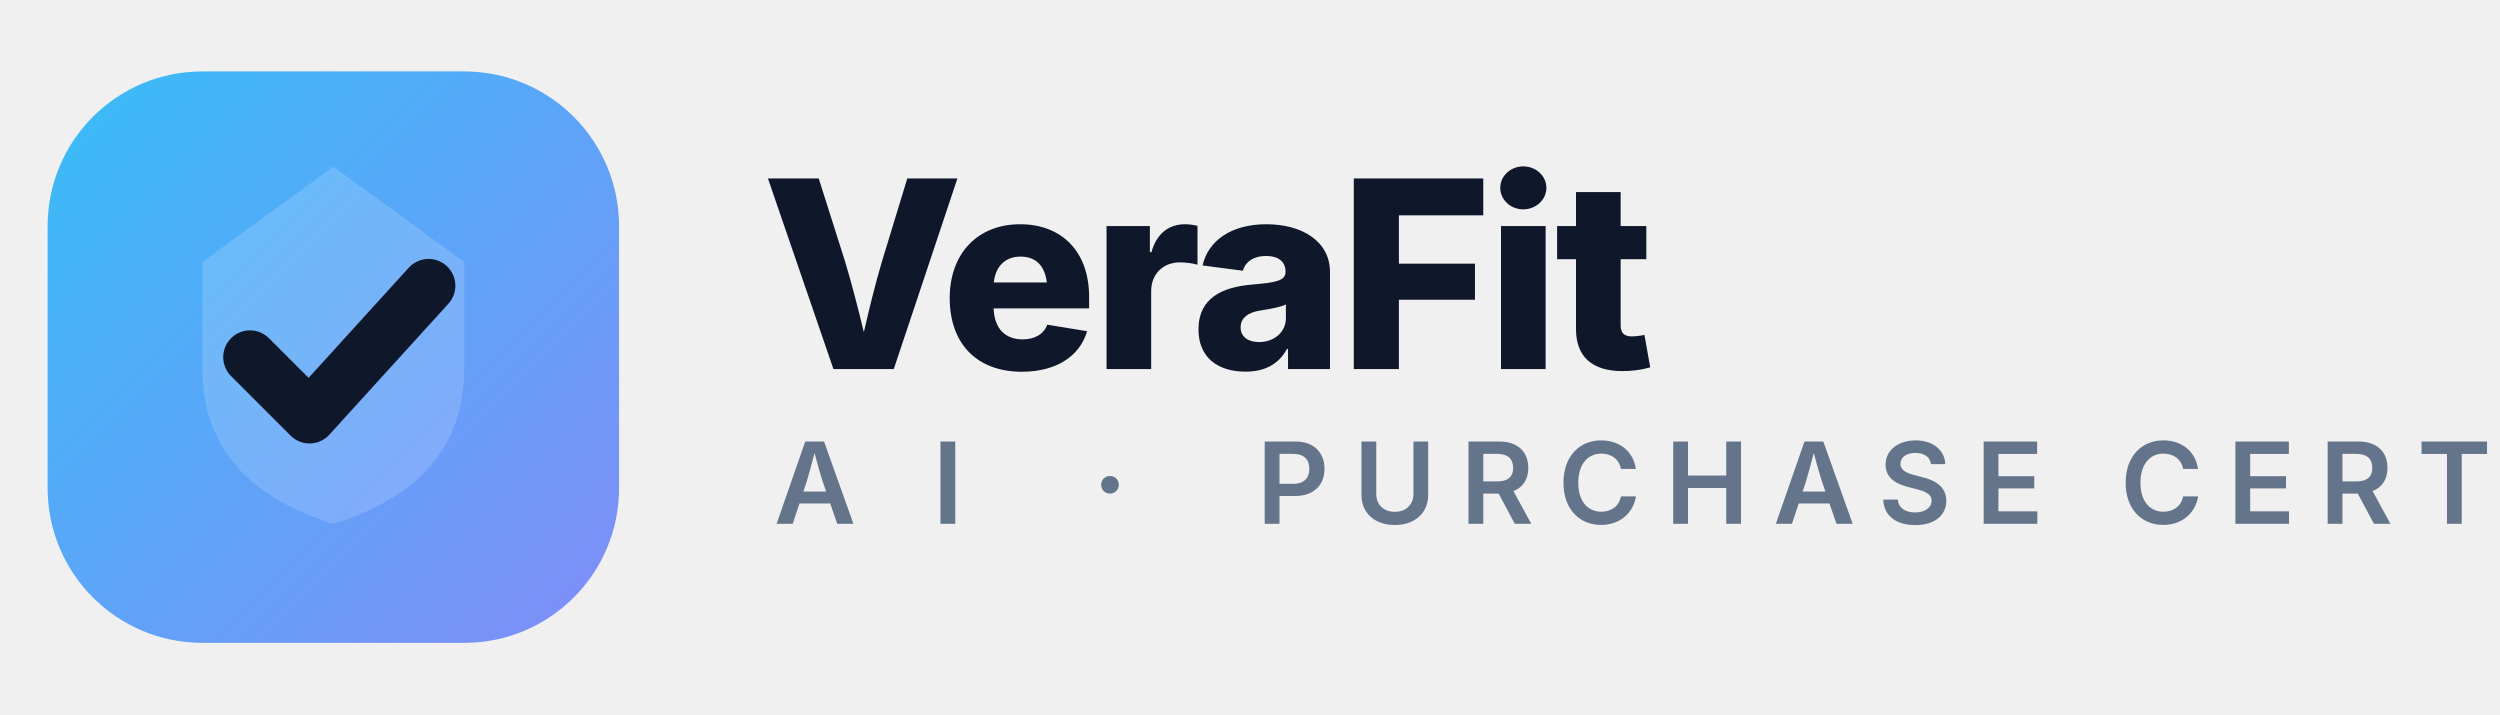
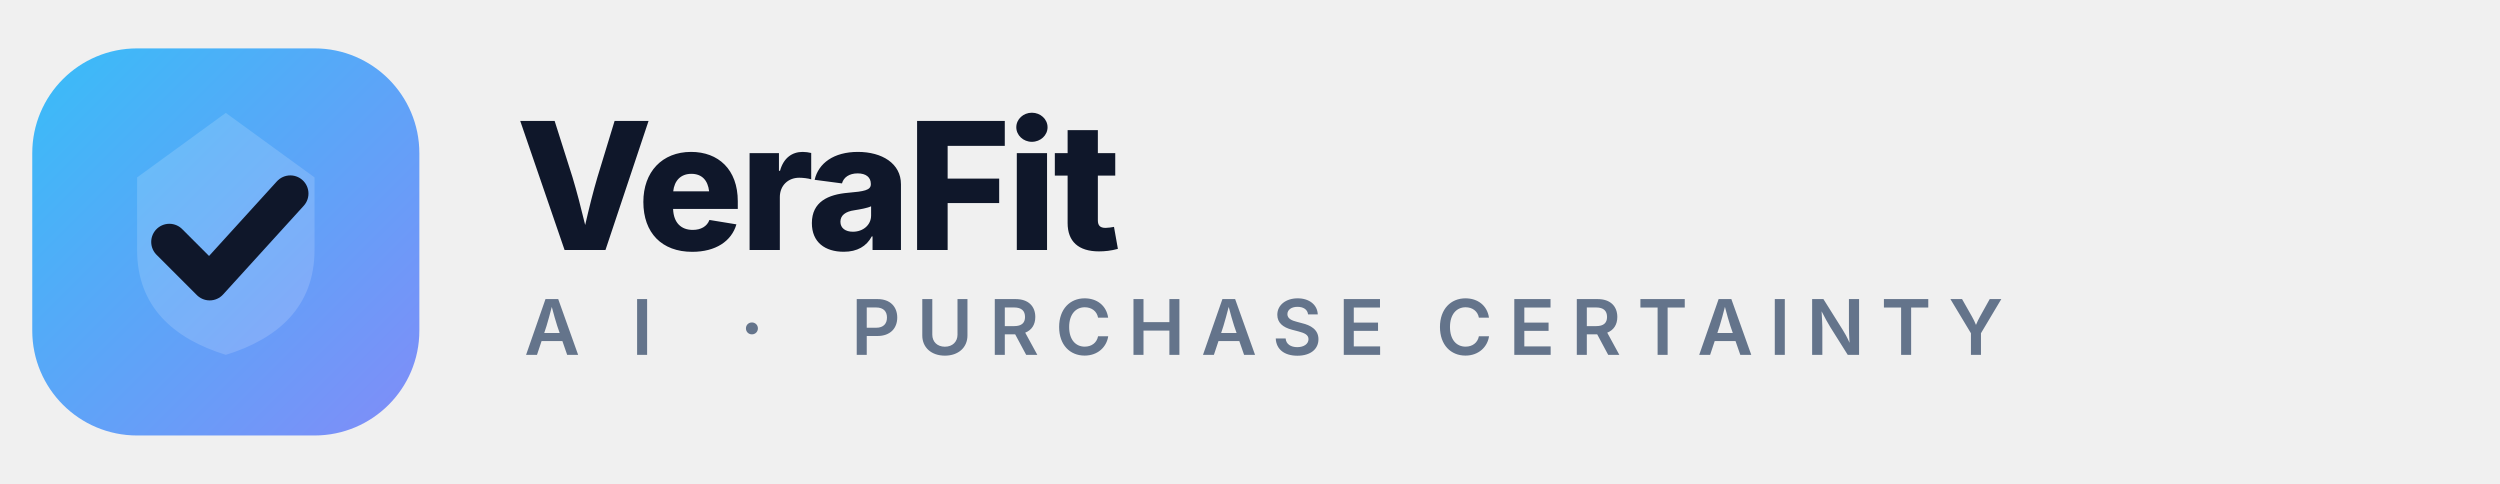
- <svg xmlns="http://www.w3.org/2000/svg" viewBox="0 0 420 120" font-family="Inter, -apple-system, 'Segoe UI', Helvetica, Arial, sans-serif">
+ <svg xmlns="http://www.w3.org/2000/svg" viewBox="0 0 620 120" font-family="Inter, -apple-system, 'Segoe UI', Helvetica, Arial, sans-serif">
  <defs>
    <linearGradient id="lg" x1="0" y1="0" x2="1" y2="1">
      <stop offset="0" stop-color="#38bdf8" />
      <stop offset="1" stop-color="#818cf8" />
    </linearGradient>
  </defs>
  <rect x="8" y="12" width="96" height="96" rx="26" fill="url(#lg)" />
  <path d="M56 28 l22 16 v18 c0 14 -9 22 -22 26 c-13 -4 -22 -12 -22 -26 V44 z" fill="#ffffff" opacity="0.16" />
  <path d="M42 60 l10 10 l20 -22" stroke="#0f172a" stroke-width="9" fill="none" stroke-linecap="round" stroke-linejoin="round" />
  <text x="128" y="62" font-size="44" font-weight="800" fill="#0f172a" letter-spacing="-1">VeraFit</text>
  <text x="130" y="88" font-size="19" font-weight="600" fill="#64748b" letter-spacing="4">A I  ·  PURCHASE CERTAINTY</text>
</svg>
